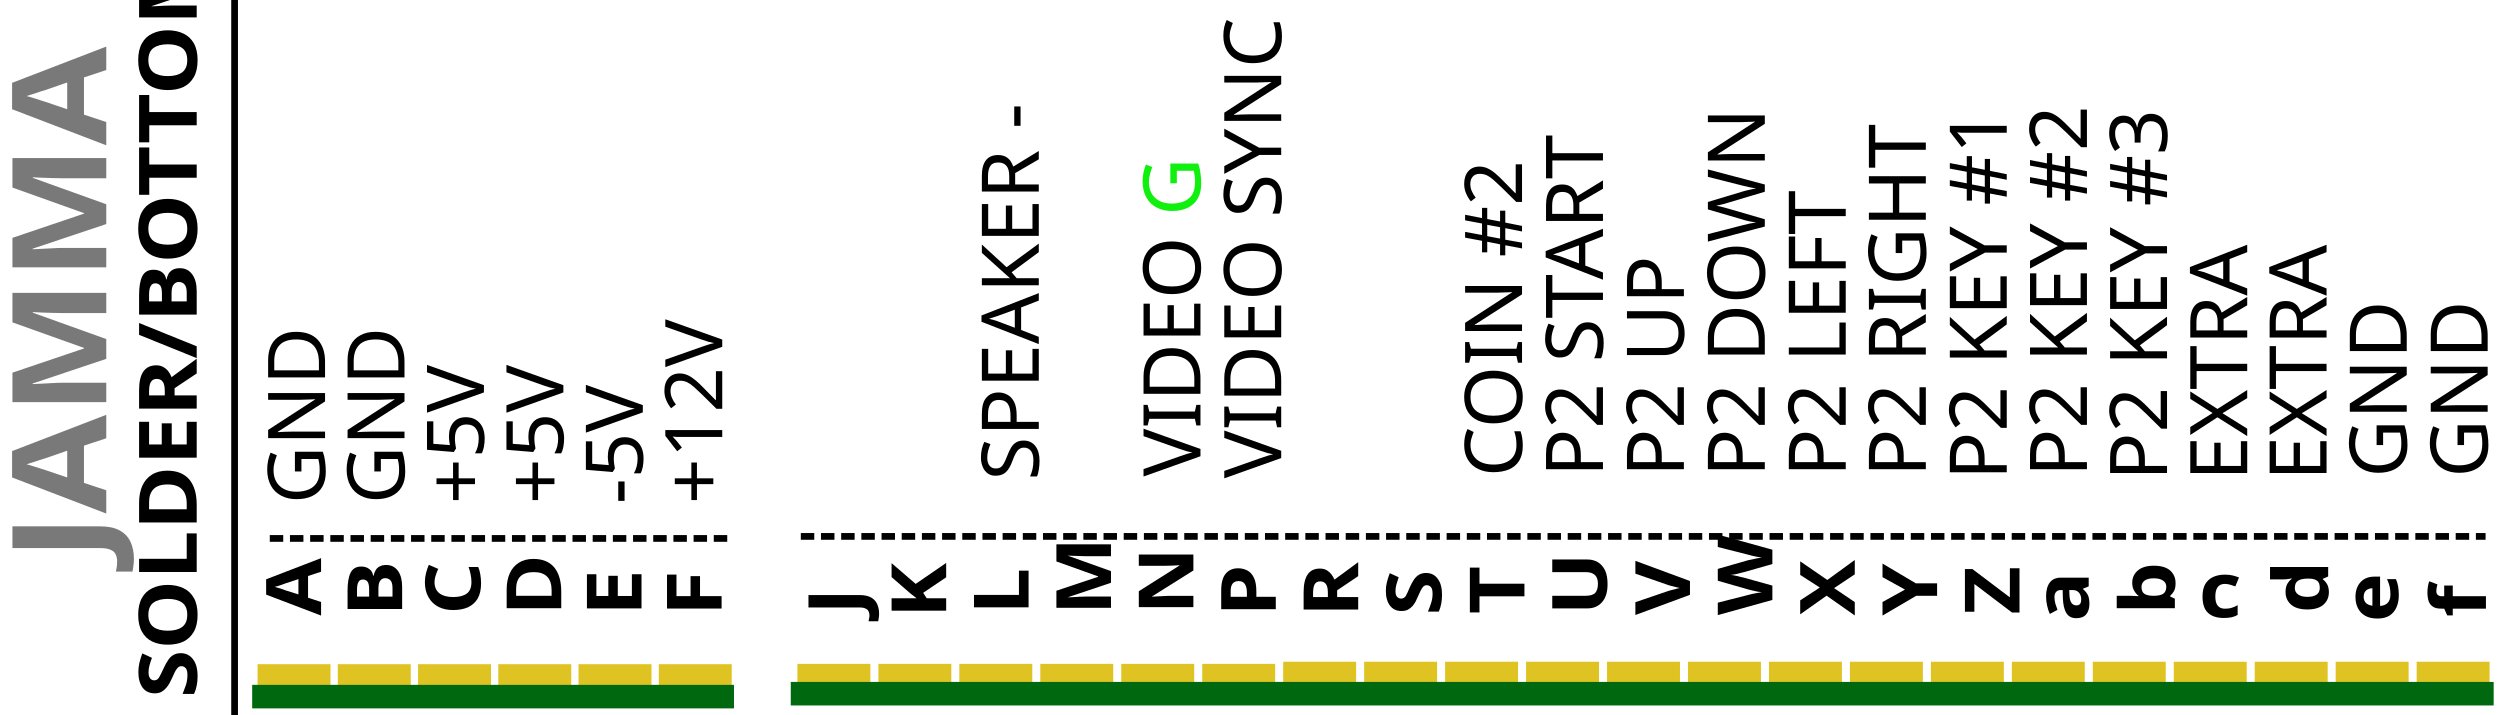
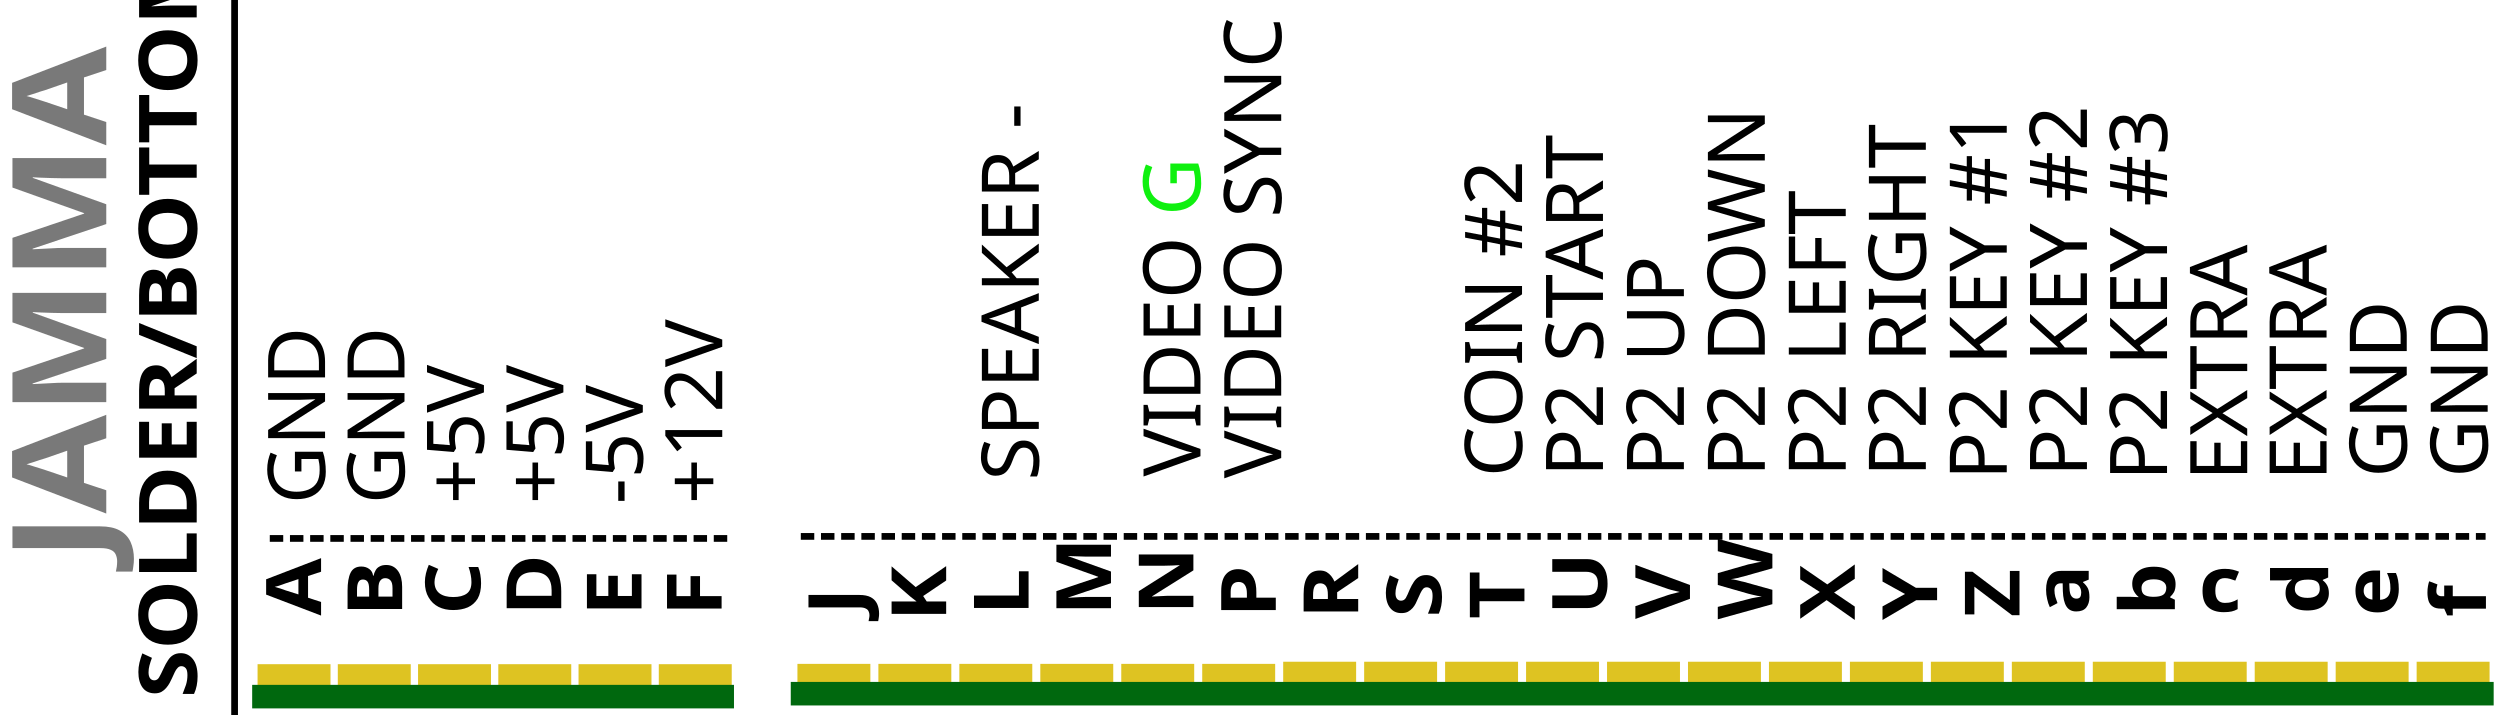
<svg xmlns="http://www.w3.org/2000/svg" width="209.969mm" height="60.025mm" viewBox="0 0 209.969 60.025" version="1.1" id="svg5">
  <defs id="defs2" />
  <g id="layer1" transform="translate(-0.06683858,-0.01350759)">
    <text xml:space="preserve" style="font-style:normal;font-weight:normal;font-size:11.512px;line-height:1.25;font-family:sans-serif;fill:#000000;fill-opacity:1;stroke:none;stroke-width:0.288" x="-45.178" y="9.38" id="text1454" transform="matrix(0,-1.043002,0.9587709,0,0,0)">
      <tspan id="tspan1452" style="font-style:normal;font-variant:normal;font-weight:bold;font-stretch:normal;font-family:'Roboto Mono';-inkscape-font-specification:'Roboto Mono';fill:#797979;fill-opacity:1;stroke-width:0.288" x="-45.178" y="9.38">JAMMA</tspan>
    </text>
    <text xml:space="preserve" style="font-style:normal;font-weight:normal;font-size:7.056px;line-height:1.25;font-family:sans-serif;fill:#000000;fill-opacity:1;stroke:none;stroke-width:0.288" x="-56.219" y="17.3" id="text1454-4" transform="matrix(0,-1.043002,0.9587709,0,0,0)">
      <tspan id="tspan1452-3" style="font-style:normal;font-variant:normal;font-weight:bold;font-stretch:normal;font-size:7.056px;font-family:'Roboto Mono';-inkscape-font-specification:'Roboto Mono';stroke-width:0.288" x="-56.219" y="17.3">SOLDER/BOTTOM</tspan>
    </text>
    <text xml:space="preserve" style="font-style:normal;font-weight:normal;font-size:6.703px;line-height:1.25;font-family:sans-serif;fill:#000000;fill-opacity:1;stroke:none;stroke-width:0.288" x="-49.581" y="28.196" id="text1454-4-4" transform="matrix(0,-1.043002,0.9587709,0,0,0)">
      <tspan id="tspan1452-3-3" style="font-style:normal;font-variant:normal;font-weight:bold;font-stretch:normal;font-size:6.703px;font-family:'Roboto Mono';-inkscape-font-specification:'Roboto Mono';stroke-width:0.288" x="-49.581" y="28.196">A</tspan>
    </text>
    <rect style="fill:#dec322;fill-opacity:1;stroke:none;stroke-width:0.847" id="rect13264" width="6.126" height="2.394" x="21.699" y="55.797" />
    <rect style="fill:#dec322;fill-opacity:1;stroke:none;stroke-width:0.847" id="rect13264-3" width="6.126" height="2.394" x="28.438" y="55.797" />
    <rect style="fill:#dec322;fill-opacity:1;stroke:none;stroke-width:0.847" id="rect13264-3-0" width="6.126" height="2.394" x="35.178" y="55.797" />
    <rect style="fill:#dec322;fill-opacity:1;stroke:none;stroke-width:0.847" id="rect13264-3-8" width="6.126" height="2.394" x="41.918" y="55.797" />
    <rect style="fill:#dec322;fill-opacity:1;stroke:none;stroke-width:0.847" id="rect13264-3-6" width="6.126" height="2.394" x="48.657" y="55.797" />
    <rect style="fill:#dec322;fill-opacity:1;stroke:none;stroke-width:0.847" id="rect13264-3-7" width="6.126" height="2.394" x="55.397" y="55.797" />
    <rect style="fill:#dec322;fill-opacity:1;stroke:none;stroke-width:0.847" id="rect13264-7" width="6.126" height="2.394" x="67.041" y="55.77" />
    <rect style="fill:#dec322;fill-opacity:1;stroke:none;stroke-width:0.847" id="rect13264-3-2" width="6.126" height="2.394" x="73.84" y="55.77" />
    <rect style="fill:#dec322;fill-opacity:1;stroke:none;stroke-width:0.847" id="rect13264-3-0-0" width="6.126" height="2.394" x="80.64" y="55.77" />
    <rect style="fill:#dec322;fill-opacity:1;stroke:none;stroke-width:0.847" id="rect13264-3-8-0" width="6.126" height="2.394" x="87.44" y="55.77" />
    <rect style="fill:#dec322;fill-opacity:1;stroke:none;stroke-width:0.847" id="rect13264-3-6-5" width="6.126" height="2.394" x="94.239" y="55.77" />
    <rect style="fill:#dec322;fill-opacity:1;stroke:none;stroke-width:0.847" id="rect13264-3-7-3" width="6.126" height="2.394" x="101.039" y="55.77" />
    <rect style="fill:#00680e;fill-opacity:1;stroke:none;stroke-width:0.794" id="rect12860" width="40.466" height="1.977" x="21.246" y="57.533" />
    <rect style="fill:#dec322;fill-opacity:1;stroke:none;stroke-width:0.847" id="rect13264-0" width="6.126" height="2.394" x="107.839" y="55.591" />
    <rect style="fill:#dec322;fill-opacity:1;stroke:none;stroke-width:0.847" id="rect13264-3-73" width="6.126" height="2.394" x="114.639" y="55.591" />
    <rect style="fill:#dec322;fill-opacity:1;stroke:none;stroke-width:0.847" id="rect13264-3-0-08" width="6.126" height="2.394" x="121.438" y="55.591" />
    <rect style="fill:#dec322;fill-opacity:1;stroke:none;stroke-width:0.847" id="rect13264-3-8-6" width="6.126" height="2.394" x="128.238" y="55.591" />
    <rect style="fill:#dec322;fill-opacity:1;stroke:none;stroke-width:0.847" id="rect13264-3-6-0" width="6.126" height="2.394" x="135.038" y="55.591" />
    <rect style="fill:#dec322;fill-opacity:1;stroke:none;stroke-width:0.847" id="rect13264-3-7-2" width="6.126" height="2.394" x="141.837" y="55.591" />
    <rect style="fill:#dec322;fill-opacity:1;stroke:none;stroke-width:0.847" id="rect13264-1" width="6.126" height="2.394" x="148.637" y="55.591" />
    <rect style="fill:#dec322;fill-opacity:1;stroke:none;stroke-width:0.847" id="rect13264-3-61" width="6.126" height="2.394" x="155.437" y="55.591" />
    <rect style="fill:#dec322;fill-opacity:1;stroke:none;stroke-width:0.847" id="rect13264-3-0-7" width="6.126" height="2.394" x="162.237" y="55.591" />
    <rect style="fill:#dec322;fill-opacity:1;stroke:none;stroke-width:0.847" id="rect13264-3-8-8" width="6.126" height="2.394" x="169.036" y="55.591" />
    <rect style="fill:#dec322;fill-opacity:1;stroke:none;stroke-width:0.847" id="rect13264-3-6-3" width="6.126" height="2.394" x="175.836" y="55.591" />
    <rect style="fill:#dec322;fill-opacity:1;stroke:none;stroke-width:0.847" id="rect13264-3-7-6" width="6.126" height="2.394" x="182.636" y="55.591" />
    <rect style="fill:#dec322;fill-opacity:1;stroke:none;stroke-width:0.847" id="rect13264-37" width="6.126" height="2.394" x="189.435" y="55.591" />
    <rect style="fill:#dec322;fill-opacity:1;stroke:none;stroke-width:0.847" id="rect13264-3-62" width="6.126" height="2.394" x="196.235" y="55.591" />
    <rect style="fill:#dec322;fill-opacity:1;stroke:none;stroke-width:0.847" id="rect13264-3-0-71" width="6.126" height="2.394" x="203.035" y="55.591" />
    <rect style="fill:#00680e;fill-opacity:1;stroke:none;stroke-width:0.793" id="rect12860-7" width="143.023" height="1.977" x="66.481" y="57.286" />
    <text xml:space="preserve" style="font-style:normal;font-weight:normal;font-size:6.703px;line-height:1.25;font-family:sans-serif;fill:#000000;fill-opacity:1;stroke:none;stroke-width:0.288" x="-49.665" y="35.295" id="text1454-4-4-5" transform="matrix(0,-1.043002,0.9587709,0,0,0)">
      <tspan id="tspan1452-3-3-0" style="font-style:normal;font-variant:normal;font-weight:bold;font-stretch:normal;font-size:6.703px;font-family:'Roboto Mono';-inkscape-font-specification:'Roboto Mono';stroke-width:0.288" x="-49.665" y="35.295">B</tspan>
    </text>
    <text xml:space="preserve" style="font-style:normal;font-weight:normal;font-size:6.703px;line-height:1.25;font-family:sans-serif;fill:#000000;fill-opacity:1;stroke:none;stroke-width:0.288" x="-49.526" y="42.152" id="text1454-4-4-2" transform="matrix(0,-1.043002,0.9587709,0,0,0)">
      <tspan id="tspan1452-3-3-6" style="font-style:normal;font-variant:normal;font-weight:bold;font-stretch:normal;font-size:6.703px;font-family:'Roboto Mono';-inkscape-font-specification:'Roboto Mono';stroke-width:0.288" x="-49.526" y="42.152">C</tspan>
    </text>
    <text xml:space="preserve" style="font-style:normal;font-weight:normal;font-size:6.703px;line-height:1.25;font-family:sans-serif;fill:#000000;fill-opacity:1;stroke:none;stroke-width:0.288" x="-49.596" y="49.237" id="text1454-4-4-7" transform="matrix(0,-1.043002,0.9587709,0,0,0)">
      <tspan id="tspan1452-3-3-8" style="font-style:normal;font-variant:normal;font-weight:bold;font-stretch:normal;font-size:6.703px;font-family:'Roboto Mono';-inkscape-font-specification:'Roboto Mono';stroke-width:0.288" x="-49.596" y="49.237">D</tspan>
    </text>
    <text xml:space="preserve" style="font-style:normal;font-weight:normal;font-size:6.703px;line-height:1.25;font-family:sans-serif;fill:#000000;fill-opacity:1;stroke:none;stroke-width:0.288" x="-49.612" y="56.263" id="text1454-4-4-29" transform="matrix(0,-1.043002,0.9587709,0,0,0)">
      <tspan id="tspan1452-3-3-5" style="font-style:normal;font-variant:normal;font-weight:bold;font-stretch:normal;font-size:6.703px;font-family:'Roboto Mono';-inkscape-font-specification:'Roboto Mono';stroke-width:0.288" x="-49.612" y="56.263">E</tspan>
    </text>
    <text xml:space="preserve" style="font-style:normal;font-weight:normal;font-size:6.703px;line-height:1.25;font-family:sans-serif;fill:#000000;fill-opacity:1;stroke:none;stroke-width:0.288" x="-49.624" y="63.284" id="text1454-4-4-73" transform="matrix(0,-1.043002,0.9587709,0,0,0)">
      <tspan id="tspan1452-3-3-2" style="font-style:normal;font-variant:normal;font-weight:bold;font-stretch:normal;font-size:6.703px;font-family:'Roboto Mono';-inkscape-font-specification:'Roboto Mono';stroke-width:0.288" x="-49.624" y="63.284">F</tspan>
    </text>
-     <text xml:space="preserve" style="font-style:normal;font-weight:normal;font-size:6.703px;line-height:1.25;font-family:sans-serif;fill:#000000;fill-opacity:1;stroke:none;stroke-width:0.288" x="-49.538" y="75.673" id="text1454-4-4-57" transform="matrix(0,-1.043002,0.9587709,0,0,0)">
-       <tspan id="tspan1452-3-3-1" style="font-style:normal;font-variant:normal;font-weight:bold;font-stretch:normal;font-size:6.703px;font-family:'Roboto Mono';-inkscape-font-specification:'Roboto Mono';stroke-width:0.288" x="-49.538" y="75.673">J</tspan>
-     </text>
-     <text xml:space="preserve" style="font-style:normal;font-weight:normal;font-size:6.703px;line-height:1.25;font-family:sans-serif;fill:#000000;fill-opacity:1;stroke:none;stroke-width:0.288" x="-49.797" y="82.956" id="text1454-4-4-5-9" transform="matrix(0,-1.043002,0.9587709,0,0,0)">
-       <tspan id="tspan1452-3-3-0-0" style="font-style:normal;font-variant:normal;font-weight:bold;font-stretch:normal;font-size:6.703px;font-family:'Roboto Mono';-inkscape-font-specification:'Roboto Mono';stroke-width:0.288" x="-49.797" y="82.956">K</tspan>
-     </text>
-     <text xml:space="preserve" style="font-style:normal;font-weight:normal;font-size:6.703px;line-height:1.25;font-family:sans-serif;fill:#000000;fill-opacity:1;stroke:none;stroke-width:0.288" x="-49.528" y="90.174" id="text1454-4-4-2-3" transform="matrix(0,-1.043002,0.9587709,0,0,0)">
-       <tspan id="tspan1452-3-3-6-0" style="font-style:normal;font-variant:normal;font-weight:bold;font-stretch:normal;font-size:6.703px;font-family:'Roboto Mono';-inkscape-font-specification:'Roboto Mono';stroke-width:0.288" x="-49.528" y="90.174">L</tspan>
-     </text>
-     <text xml:space="preserve" style="font-style:normal;font-weight:normal;font-size:6.703px;line-height:1.25;font-family:sans-serif;fill:#000000;fill-opacity:1;stroke:none;stroke-width:0.288" x="-49.567" y="97.392" id="text1454-4-4-7-8" transform="matrix(0,-1.043002,0.9587709,0,0,0)">
-       <tspan id="tspan1452-3-3-8-6" style="font-style:normal;font-variant:normal;font-weight:bold;font-stretch:normal;font-size:6.703px;font-family:'Roboto Mono';-inkscape-font-specification:'Roboto Mono';stroke-width:0.288" x="-49.567" y="97.392">M</tspan>
-     </text>
-     <text xml:space="preserve" style="font-style:normal;font-weight:normal;font-size:6.703px;line-height:1.25;font-family:sans-serif;fill:#000000;fill-opacity:1;stroke:none;stroke-width:0.288" x="-49.513" y="104.609" id="text1454-4-4-29-4" transform="matrix(0,-1.043002,0.9587709,0,0,0)">
-       <tspan id="tspan1452-3-3-5-5" style="font-style:normal;font-variant:normal;font-weight:bold;font-stretch:normal;font-size:6.703px;font-family:'Roboto Mono';-inkscape-font-specification:'Roboto Mono';stroke-width:0.288" x="-49.513" y="104.609">N</tspan>
-     </text>
-     <text xml:space="preserve" style="font-style:normal;font-weight:normal;font-size:6.703px;line-height:1.25;font-family:sans-serif;fill:#000000;fill-opacity:1;stroke:none;stroke-width:0.288" x="-49.678" y="111.827" id="text1454-4-4-73-7" transform="matrix(0,-1.043002,0.9587709,0,0,0)">
-       <tspan id="tspan1452-3-3-2-8" style="font-style:normal;font-variant:normal;font-weight:bold;font-stretch:normal;font-size:6.703px;font-family:'Roboto Mono';-inkscape-font-specification:'Roboto Mono';stroke-width:0.288" x="-49.678" y="111.827">P</tspan>
-     </text>
-     <text xml:space="preserve" style="font-style:normal;font-weight:normal;font-size:6.703px;line-height:1.25;font-family:sans-serif;fill:#000000;fill-opacity:1;stroke:none;stroke-width:0.288" x="-49.704" y="119.045" id="text1454-4-4-4" transform="matrix(0,-1.043002,0.9587709,0,0,0)">
-       <tspan id="tspan1452-3-3-7" style="font-style:normal;font-variant:normal;font-weight:bold;font-stretch:normal;font-size:6.703px;font-family:'Roboto Mono';-inkscape-font-specification:'Roboto Mono';stroke-width:0.288" x="-49.704" y="119.045">R</tspan>
-     </text>
-     <text xml:space="preserve" style="font-style:normal;font-weight:normal;font-size:6.703px;line-height:1.25;font-family:sans-serif;fill:#000000;fill-opacity:1;stroke:none;stroke-width:0.288" x="-49.575" y="126.328" id="text1454-4-4-5-3" transform="matrix(0,-1.043002,0.9587709,0,0,0)">
-       <tspan id="tspan1452-3-3-0-1" style="font-style:normal;font-variant:normal;font-weight:bold;font-stretch:normal;font-size:6.703px;font-family:'Roboto Mono';-inkscape-font-specification:'Roboto Mono';stroke-width:0.288" x="-49.575" y="126.328">S</tspan>
-     </text>
-     <text xml:space="preserve" style="font-style:normal;font-weight:normal;font-size:6.703px;line-height:1.25;font-family:sans-serif;fill:#000000;fill-opacity:1;stroke:none;stroke-width:0.288" x="-49.469" y="133.608" id="text1454-4-4-2-8" transform="matrix(0,-1.043002,0.9587709,0,0,0)">
-       <tspan id="tspan1452-3-3-6-3" style="font-style:normal;font-variant:normal;font-weight:bold;font-stretch:normal;font-size:6.703px;font-family:'Roboto Mono';-inkscape-font-specification:'Roboto Mono';stroke-width:0.288" x="-49.469" y="133.608">T</tspan>
-     </text>
-     <text xml:space="preserve" style="font-style:normal;font-weight:normal;font-size:6.703px;line-height:1.25;font-family:sans-serif;fill:#000000;fill-opacity:1;stroke:none;stroke-width:0.288" x="-49.566" y="140.825" id="text1454-4-4-7-5" transform="matrix(0,-1.043002,0.9587709,0,0,0)">
-       <tspan id="tspan1452-3-3-8-4" style="font-style:normal;font-variant:normal;font-weight:bold;font-stretch:normal;font-size:6.703px;font-family:'Roboto Mono';-inkscape-font-specification:'Roboto Mono';stroke-width:0.288" x="-49.566" y="140.825">U</tspan>
-     </text>
-     <text xml:space="preserve" style="font-style:normal;font-weight:normal;font-size:6.703px;line-height:1.25;font-family:sans-serif;fill:#000000;fill-opacity:1;stroke:none;stroke-width:0.288" x="-49.537" y="148.108" id="text1454-4-4-29-9" transform="matrix(0,-1.043002,0.9587709,0,0,0)">
-       <tspan id="tspan1452-3-3-5-0" style="font-style:normal;font-variant:normal;font-weight:bold;font-stretch:normal;font-size:6.703px;font-family:'Roboto Mono';-inkscape-font-specification:'Roboto Mono';stroke-width:0.288" x="-49.537" y="148.108">V</tspan>
-     </text>
-     <text xml:space="preserve" style="font-style:normal;font-weight:normal;font-size:6.703px;line-height:1.25;font-family:sans-serif;fill:#000000;fill-opacity:1;stroke:none;stroke-width:0.288" x="-49.544" y="155.326" id="text1454-4-4-73-8" transform="matrix(0,-1.043002,0.9587709,0,0,0)">
-       <tspan id="tspan1452-3-3-2-86" style="font-style:normal;font-variant:normal;font-weight:bold;font-stretch:normal;font-size:6.703px;font-family:'Roboto Mono';-inkscape-font-specification:'Roboto Mono';stroke-width:0.288" x="-49.544" y="155.326">W</tspan>
-     </text>
-     <text xml:space="preserve" style="font-style:normal;font-weight:normal;font-size:6.703px;line-height:1.25;font-family:sans-serif;fill:#000000;fill-opacity:1;stroke:none;stroke-width:0.288" x="-49.576" y="162.544" id="text1454-4-4-8" transform="matrix(0,-1.043002,0.9587709,0,0,0)">
-       <tspan id="tspan1452-3-3-12" style="font-style:normal;font-variant:normal;font-weight:bold;font-stretch:normal;font-size:6.703px;font-family:'Roboto Mono';-inkscape-font-specification:'Roboto Mono';stroke-width:0.288" x="-49.576" y="162.544">X</tspan>
-     </text>
-     <text xml:space="preserve" style="font-style:normal;font-weight:normal;font-size:6.703px;line-height:1.25;font-family:sans-serif;fill:#000000;fill-opacity:1;stroke:none;stroke-width:0.288" x="-49.583" y="169.761" id="text1454-4-4-5-7" transform="matrix(0,-1.043002,0.9587709,0,0,0)">
-       <tspan id="tspan1452-3-3-0-9" style="font-style:normal;font-variant:normal;font-weight:bold;font-stretch:normal;font-size:6.703px;font-family:'Roboto Mono';-inkscape-font-specification:'Roboto Mono';stroke-width:0.288" x="-49.583" y="169.761">Y</tspan>
-     </text>
-     <text xml:space="preserve" style="font-style:normal;font-weight:normal;font-size:6.703px;line-height:1.25;font-family:sans-serif;fill:#000000;fill-opacity:1;stroke:none;stroke-width:0.288" x="-49.492" y="176.979" id="text1454-4-4-2-2" transform="matrix(0,-1.043002,0.9587709,0,0,0)">
-       <tspan id="tspan1452-3-3-6-8" style="font-style:normal;font-variant:normal;font-weight:bold;font-stretch:normal;font-size:6.703px;font-family:'Roboto Mono';-inkscape-font-specification:'Roboto Mono';stroke-width:0.288" x="-49.492" y="176.979">Z</tspan>
-     </text>
-     <text xml:space="preserve" style="font-style:normal;font-weight:normal;font-size:6.703px;line-height:1.25;font-family:sans-serif;fill:#000000;fill-opacity:1;stroke:none;stroke-width:0.288" x="-50.075" y="183.038" id="text1454-4-4-7-2" transform="matrix(0,-1.043002,0.9587709,0,0,0)">
-       <tspan id="tspan1452-3-3-8-64" style="font-style:normal;font-variant:normal;font-weight:bold;font-stretch:normal;font-size:6.703px;font-family:'Roboto Mono';-inkscape-font-specification:'Roboto Mono';stroke-width:0.288" x="-50.075" y="183.038">a</tspan>
-     </text>
-     <text xml:space="preserve" style="font-style:normal;font-weight:normal;font-size:6.703px;line-height:1.25;font-family:sans-serif;fill:#000000;fill-opacity:1;stroke:none;stroke-width:0.288" x="-49.503" y="190.583" id="text1454-4-4-29-3" transform="matrix(0,-1.043002,0.9587709,0,0,0)">
-       <tspan id="tspan1452-3-3-5-2" style="font-style:normal;font-variant:normal;font-weight:bold;font-stretch:normal;font-size:6.703px;font-family:'Roboto Mono';-inkscape-font-specification:'Roboto Mono';stroke-width:0.288" x="-49.503" y="190.583">b</tspan>
-     </text>
-     <text xml:space="preserve" style="font-style:normal;font-weight:normal;font-size:6.703px;line-height:1.25;font-family:sans-serif;fill:#000000;fill-opacity:1;stroke:none;stroke-width:0.288" x="177.124" y="54.084" id="text1454-4-4-73-1" transform="scale(1.043002,0.9587709)">
-       <tspan id="tspan1452-3-3-2-3" style="font-style:normal;font-variant:normal;font-weight:bold;font-stretch:normal;font-size:6.703px;font-family:'Roboto Mono';-inkscape-font-specification:'Roboto Mono';stroke-width:0.288" x="177.124" y="54.084">c</tspan>
-     </text>
-     <text xml:space="preserve" style="font-style:normal;font-weight:normal;font-size:6.703px;line-height:1.25;font-family:sans-serif;fill:#000000;fill-opacity:1;stroke:none;stroke-width:0.288" x="-49.386" y="204.017" id="text1454-4-4-85" transform="matrix(0,-1.043002,0.9587709,0,0,0)">
-       <tspan id="tspan1452-3-3-3" style="font-style:normal;font-variant:normal;font-weight:bold;font-stretch:normal;font-size:6.703px;font-family:'Roboto Mono';-inkscape-font-specification:'Roboto Mono';stroke-width:0.288" x="-49.386" y="204.017">d</tspan>
-     </text>
-     <text xml:space="preserve" style="font-style:normal;font-weight:normal;font-size:6.703px;line-height:1.25;font-family:sans-serif;fill:#000000;fill-opacity:1;stroke:none;stroke-width:0.288" x="-50.118" y="210.141" id="text1454-4-4-5-2" transform="matrix(0,-1.043002,0.9587709,0,0,0)">
-       <tspan id="tspan1452-3-3-0-2" style="font-style:normal;font-variant:normal;font-weight:bold;font-stretch:normal;font-size:6.703px;font-family:'Roboto Mono';-inkscape-font-specification:'Roboto Mono';stroke-width:0.288" x="-50.118" y="210.141">e</tspan>
+     <text xml:space="preserve" style="font-style:normal;font-weight:normal;font-size:6.703px;line-height:1.25;font-family:sans-serif;fill:#000000;fill-opacity:1;stroke:none;stroke-width:0.288" x="-49.533" y="75.673" id="text1454-4-4-57" transform="matrix(0,-1.043002,0.9587709,0,0,0)">
+       <tspan id="tspan1452-3-3-1" style="font-style:normal;font-variant:normal;font-weight:bold;font-stretch:normal;font-size:6.703px;font-family:'Roboto Mono';-inkscape-font-specification:'Roboto Mono';stroke-width:0.288" x="-49.533" y="75.673">J</tspan>
+     </text>
+     <text xml:space="preserve" style="font-style:normal;font-weight:normal;font-size:6.703px;line-height:1.25;font-family:sans-serif;fill:#000000;fill-opacity:1;stroke:none;stroke-width:0.288" x="-50.053" y="82.956" id="text1454-4-4-5-9" transform="matrix(0,-1.043002,0.9587709,0,0,0)">
+       <tspan id="tspan1452-3-3-0-0" style="font-style:normal;font-variant:normal;font-weight:bold;font-stretch:normal;font-size:6.703px;font-family:'Roboto Mono';-inkscape-font-specification:'Roboto Mono';stroke-width:0.288" x="-50.053" y="82.956">K</tspan>
+     </text>
+     <text xml:space="preserve" style="font-style:normal;font-weight:normal;font-size:6.703px;line-height:1.25;font-family:sans-serif;fill:#000000;fill-opacity:1;stroke:none;stroke-width:0.288" x="-49.579" y="90.174" id="text1454-4-4-2-3" transform="matrix(0,-1.043002,0.9587709,0,0,0)">
+       <tspan id="tspan1452-3-3-6-0" style="font-style:normal;font-variant:normal;font-weight:bold;font-stretch:normal;font-size:6.703px;font-family:'Roboto Mono';-inkscape-font-specification:'Roboto Mono';stroke-width:0.288" x="-49.579" y="90.174">L</tspan>
+     </text>
+     <text xml:space="preserve" style="font-style:normal;font-weight:normal;font-size:6.703px;line-height:1.25;font-family:sans-serif;fill:#000000;fill-opacity:1;stroke:none;stroke-width:0.288" x="-49.598" y="97.392" id="text1454-4-4-7-8" transform="matrix(0,-1.043002,0.9587709,0,0,0)">
+       <tspan id="tspan1452-3-3-8-6" style="font-style:normal;font-variant:normal;font-weight:bold;font-stretch:normal;font-size:6.703px;font-family:'Roboto Mono';-inkscape-font-specification:'Roboto Mono';stroke-width:0.288" x="-49.598" y="97.392">M</tspan>
+     </text>
+     <text xml:space="preserve" style="font-style:normal;font-weight:normal;font-size:6.703px;line-height:1.25;font-family:sans-serif;fill:#000000;fill-opacity:1;stroke:none;stroke-width:0.288" x="-49.503" y="104.609" id="text1454-4-4-29-4" transform="matrix(0,-1.043002,0.9587709,0,0,0)">
+       <tspan id="tspan1452-3-3-5-5" style="font-style:normal;font-variant:normal;font-weight:bold;font-stretch:normal;font-size:6.703px;font-family:'Roboto Mono';-inkscape-font-specification:'Roboto Mono';stroke-width:0.288" x="-49.503" y="104.609">N</tspan>
+     </text>
+     <text xml:space="preserve" style="font-style:normal;font-weight:normal;font-size:6.703px;line-height:1.25;font-family:sans-serif;fill:#000000;fill-opacity:1;stroke:none;stroke-width:0.288" x="-49.749" y="111.827" id="text1454-4-4-73-7" transform="matrix(0,-1.043002,0.9587709,0,0,0)">
+       <tspan id="tspan1452-3-3-2-8" style="font-style:normal;font-variant:normal;font-weight:bold;font-stretch:normal;font-size:6.703px;font-family:'Roboto Mono';-inkscape-font-specification:'Roboto Mono';stroke-width:0.288" x="-49.749" y="111.827">P</tspan>
+     </text>
+     <text xml:space="preserve" style="font-style:normal;font-weight:normal;font-size:6.703px;line-height:1.25;font-family:sans-serif;fill:#000000;fill-opacity:1;stroke:none;stroke-width:0.288" x="-49.86" y="119.045" id="text1454-4-4-4" transform="matrix(0,-1.043002,0.9587709,0,0,0)">
+       <tspan id="tspan1452-3-3-7" style="font-style:normal;font-variant:normal;font-weight:bold;font-stretch:normal;font-size:6.703px;font-family:'Roboto Mono';-inkscape-font-specification:'Roboto Mono';stroke-width:0.288" x="-49.86" y="119.045">R</tspan>
+     </text>
+     <text xml:space="preserve" style="font-style:normal;font-weight:normal;font-size:6.703px;line-height:1.25;font-family:sans-serif;fill:#000000;fill-opacity:1;stroke:none;stroke-width:0.288" x="-49.742" y="126.328" id="text1454-4-4-5-3" transform="matrix(0,-1.043002,0.9587709,0,0,0)">
+       <tspan id="tspan1452-3-3-0-1" style="font-style:normal;font-variant:normal;font-weight:bold;font-stretch:normal;font-size:6.703px;font-family:'Roboto Mono';-inkscape-font-specification:'Roboto Mono';stroke-width:0.288" x="-49.742" y="126.328">S</tspan>
+     </text>
+     <text xml:space="preserve" style="font-style:normal;font-weight:normal;font-size:6.703px;line-height:1.25;font-family:sans-serif;fill:#000000;fill-opacity:1;stroke:none;stroke-width:0.288" x="-49.863" y="133.608" id="text1454-4-4-2-8" transform="matrix(0,-1.043002,0.9587709,0,0,0)">
+       <tspan id="tspan1452-3-3-6-3" style="font-style:normal;font-variant:normal;font-weight:bold;font-stretch:normal;font-size:6.703px;font-family:'Roboto Mono';-inkscape-font-specification:'Roboto Mono';stroke-width:0.288" x="-49.863" y="133.608">T</tspan>
+     </text>
+     <text xml:space="preserve" style="font-style:normal;font-weight:normal;font-size:6.703px;line-height:1.25;font-family:sans-serif;fill:#000000;fill-opacity:1;stroke:none;stroke-width:0.288" x="-49.539" y="140.825" id="text1454-4-4-7-5" transform="matrix(0,-1.043002,0.9587709,0,0,0)">
+       <tspan id="tspan1452-3-3-8-4" style="font-style:normal;font-variant:normal;font-weight:bold;font-stretch:normal;font-size:6.703px;font-family:'Roboto Mono';-inkscape-font-specification:'Roboto Mono';stroke-width:0.288" x="-49.539" y="140.825">U</tspan>
+     </text>
+     <text xml:space="preserve" style="font-style:normal;font-weight:normal;font-size:6.703px;line-height:1.25;font-family:sans-serif;fill:#000000;fill-opacity:1;stroke:none;stroke-width:0.288" x="-49.854" y="148.108" id="text1454-4-4-29-9" transform="matrix(0,-1.043002,0.9587709,0,0,0)">
+       <tspan id="tspan1452-3-3-5-0" style="font-style:normal;font-variant:normal;font-weight:bold;font-stretch:normal;font-size:6.703px;font-family:'Roboto Mono';-inkscape-font-specification:'Roboto Mono';stroke-width:0.288" x="-49.854" y="148.108">V</tspan>
+     </text>
+     <text xml:space="preserve" style="font-style:normal;font-weight:normal;font-size:6.703px;line-height:1.25;font-family:sans-serif;fill:#000000;fill-opacity:1;stroke:none;stroke-width:0.288" x="-49.883" y="155.326" id="text1454-4-4-73-8" transform="matrix(0,-1.043002,0.9587709,0,0,0)">
+       <tspan id="tspan1452-3-3-2-86" style="font-style:normal;font-variant:normal;font-weight:bold;font-stretch:normal;font-size:6.703px;font-family:'Roboto Mono';-inkscape-font-specification:'Roboto Mono';stroke-width:0.288" x="-49.883" y="155.326">W</tspan>
+     </text>
+     <text xml:space="preserve" style="font-style:normal;font-weight:normal;font-size:6.703px;line-height:1.25;font-family:sans-serif;fill:#000000;fill-opacity:1;stroke:none;stroke-width:0.288" x="-49.935" y="162.544" id="text1454-4-4-8" transform="matrix(0,-1.043002,0.9587709,0,0,0)">
+       <tspan id="tspan1452-3-3-12" style="font-style:normal;font-variant:normal;font-weight:bold;font-stretch:normal;font-size:6.703px;font-family:'Roboto Mono';-inkscape-font-specification:'Roboto Mono';stroke-width:0.288" x="-49.935" y="162.544">X</tspan>
+     </text>
+     <text xml:space="preserve" style="font-style:normal;font-weight:normal;font-size:6.703px;line-height:1.25;font-family:sans-serif;fill:#000000;fill-opacity:1;stroke:none;stroke-width:0.288" x="-49.939" y="169.761" id="text1454-4-4-5-7" transform="matrix(0,-1.043002,0.9587709,0,0,0)">
+       <tspan id="tspan1452-3-3-0-9" style="font-style:normal;font-variant:normal;font-weight:bold;font-stretch:normal;font-size:6.703px;font-family:'Roboto Mono';-inkscape-font-specification:'Roboto Mono';stroke-width:0.288" x="-49.939" y="169.761">Y</tspan>
+     </text>
+     <text xml:space="preserve" style="font-style:normal;font-weight:normal;font-size:6.703px;line-height:1.25;font-family:sans-serif;fill:#000000;fill-opacity:1;stroke:none;stroke-width:0.288" x="-49.706" y="176.979" id="text1454-4-4-2-2" transform="matrix(0,-1.043002,0.9587709,0,0,0)">
+       <tspan id="tspan1452-3-3-6-8" style="font-style:normal;font-variant:normal;font-weight:bold;font-stretch:normal;font-size:6.703px;font-family:'Roboto Mono';-inkscape-font-specification:'Roboto Mono';stroke-width:0.288" x="-49.706" y="176.979">Z</tspan>
+     </text>
+     <text xml:space="preserve" style="font-style:normal;font-weight:normal;font-size:6.703px;line-height:1.25;font-family:sans-serif;fill:#000000;fill-opacity:1;stroke:none;stroke-width:0.288" x="-49.53" y="183.038" id="text1454-4-4-7-2" transform="matrix(0,-1.043002,0.9587709,0,0,0)">
+       <tspan id="tspan1452-3-3-8-64" style="font-style:normal;font-variant:normal;font-weight:bold;font-stretch:normal;font-size:6.703px;font-family:'Roboto Mono';-inkscape-font-specification:'Roboto Mono';stroke-width:0.288" x="-49.53" y="183.038">a</tspan>
+     </text>
+     <text xml:space="preserve" style="font-style:normal;font-weight:normal;font-size:6.703px;line-height:1.25;font-family:sans-serif;fill:#000000;fill-opacity:1;stroke:none;stroke-width:0.288" x="-49.585" y="190.583" id="text1454-4-4-29-3" transform="matrix(0,-1.043002,0.9587709,0,0,0)">
+       <tspan id="tspan1452-3-3-5-2" style="font-style:normal;font-variant:normal;font-weight:bold;font-stretch:normal;font-size:6.703px;font-family:'Roboto Mono';-inkscape-font-specification:'Roboto Mono';stroke-width:0.288" x="-49.585" y="190.583">b</tspan>
+     </text>
+     <text xml:space="preserve" style="font-style:normal;font-weight:normal;font-size:6.703px;line-height:1.25;font-family:sans-serif;fill:#000000;fill-opacity:1;stroke:none;stroke-width:0.288" x="177.124" y="53.575" id="text1454-4-4-73-1" transform="scale(1.043002,0.9587709)">
+       <tspan id="tspan1452-3-3-2-3" style="font-style:normal;font-variant:normal;font-weight:bold;font-stretch:normal;font-size:6.703px;font-family:'Roboto Mono';-inkscape-font-specification:'Roboto Mono';stroke-width:0.288" x="177.124" y="53.575">c</tspan>
+     </text>
+     <text xml:space="preserve" style="font-style:normal;font-weight:normal;font-size:6.703px;line-height:1.25;font-family:sans-serif;fill:#000000;fill-opacity:1;stroke:none;stroke-width:0.288" x="-49.467" y="204.017" id="text1454-4-4-85" transform="matrix(0,-1.043002,0.9587709,0,0,0)">
+       <tspan id="tspan1452-3-3-3" style="font-style:normal;font-variant:normal;font-weight:bold;font-stretch:normal;font-size:6.703px;font-family:'Roboto Mono';-inkscape-font-specification:'Roboto Mono';stroke-width:0.288" x="-49.467" y="204.017">d</tspan>
+     </text>
+     <text xml:space="preserve" style="font-style:normal;font-weight:normal;font-size:6.703px;line-height:1.25;font-family:sans-serif;fill:#000000;fill-opacity:1;stroke:none;stroke-width:0.288" x="-49.624" y="210.141" id="text1454-4-4-5-2" transform="matrix(0,-1.043002,0.9587709,0,0,0)">
+       <tspan id="tspan1452-3-3-0-2" style="font-style:normal;font-variant:normal;font-weight:bold;font-stretch:normal;font-size:6.703px;font-family:'Roboto Mono';-inkscape-font-specification:'Roboto Mono';stroke-width:0.288" x="-49.624" y="210.141">e</tspan>
    </text>
    <text xml:space="preserve" style="font-style:normal;font-weight:normal;font-size:6.703px;line-height:1.25;font-family:sans-serif;fill:#000000;fill-opacity:1;stroke:none;stroke-width:0.288" x="-49.71" y="217.833" id="text1454-4-4-2-0" transform="matrix(0,-1.043002,0.9587709,0,0,0)">
      <tspan id="tspan1452-3-3-6-9" style="font-style:normal;font-variant:normal;font-weight:bold;font-stretch:normal;font-size:6.703px;font-family:'Roboto Mono';-inkscape-font-specification:'Roboto Mono';stroke-width:0.288" x="-49.71" y="217.833">f</tspan>
    </text>
    <path style="fill:none;stroke:#000000;stroke-width:0.565;stroke-linecap:butt;stroke-linejoin:miter;stroke-miterlimit:4;stroke-dasharray:1.13,0.565;stroke-opacity:1;stroke-dashoffset:0" d="M 67.325,45.065 H 208.826" id="path131212" />
    <path style="fill:none;stroke:#000000;stroke-width:0.565;stroke-linecap:butt;stroke-linejoin:miter;stroke-miterlimit:4;stroke-dasharray:1.13,0.565;stroke-opacity:1;stroke-dashoffset:0" d="M 22.725,45.236 H 61.414" id="path131212-8" />
    <path style="fill:none;stroke:#000000;stroke-width:0.565;stroke-linecap:butt;stroke-linejoin:miter;stroke-miterlimit:4;stroke-dasharray:none;stroke-dashoffset:0;stroke-opacity:1" d="M 19.77,62.346 V -2.136" id="path131212-8-2" />
    <text xml:space="preserve" style="font-style:normal;font-weight:normal;font-size:6.703px;line-height:1.25;font-family:sans-serif;fill:#000000;fill-opacity:1;stroke:none;stroke-width:0.265" x="-42.343" y="27.364" id="text151646" transform="rotate(-90)">
      <tspan id="tspan151644" style="font-style:normal;font-variant:normal;font-weight:normal;font-stretch:normal;font-size:6.703px;font-family:'Roboto Mono';-inkscape-font-specification:'Roboto Mono';stroke-width:0.265" x="-42.343" y="27.364">GND</tspan>
    </text>
    <text xml:space="preserve" style="font-style:normal;font-weight:normal;font-size:6.703px;line-height:1.25;font-family:sans-serif;fill:#000000;fill-opacity:1;stroke:none;stroke-width:0.265" x="-42.343" y="34.036" id="text151646-5" transform="rotate(-90)">
      <tspan id="tspan151644-1" style="font-style:normal;font-variant:normal;font-weight:normal;font-stretch:normal;font-size:6.703px;font-family:'Roboto Mono';-inkscape-font-specification:'Roboto Mono';stroke-width:0.265" x="-42.343" y="34.036">GND</tspan>
    </text>
    <text xml:space="preserve" style="font-style:normal;font-weight:normal;font-size:6.703px;line-height:1.25;font-family:sans-serif;fill:#000000;fill-opacity:1;stroke:none;stroke-width:0.265" x="-42.343" y="40.708" id="text151646-57" transform="rotate(-90)">
      <tspan id="tspan151644-17" style="font-style:normal;font-variant:normal;font-weight:normal;font-stretch:normal;font-size:6.703px;font-family:'Roboto Mono';-inkscape-font-specification:'Roboto Mono';stroke-width:0.265" x="-42.343" y="40.708">+5V</tspan>
    </text>
    <text xml:space="preserve" style="font-style:normal;font-weight:normal;font-size:6.703px;line-height:1.25;font-family:sans-serif;fill:#000000;fill-opacity:1;stroke:none;stroke-width:0.265" x="-42.343" y="47.38" id="text151646-54" transform="rotate(-90)">
      <tspan id="tspan151644-3" style="font-style:normal;font-variant:normal;font-weight:normal;font-stretch:normal;font-size:6.703px;font-family:'Roboto Mono';-inkscape-font-specification:'Roboto Mono';stroke-width:0.265" x="-42.343" y="47.38">+5V</tspan>
    </text>
    <text xml:space="preserve" style="font-style:normal;font-weight:normal;font-size:6.703px;line-height:1.25;font-family:sans-serif;fill:#000000;fill-opacity:1;stroke:none;stroke-width:0.265" x="-42.343" y="54.052" id="text151646-6" transform="rotate(-90)">
      <tspan id="tspan151644-2" style="font-style:normal;font-variant:normal;font-weight:normal;font-stretch:normal;font-size:6.703px;font-family:'Roboto Mono';-inkscape-font-specification:'Roboto Mono';stroke-width:0.265" x="-42.343" y="54.052">-5V</tspan>
    </text>
    <text xml:space="preserve" style="font-style:normal;font-weight:normal;font-size:6.703px;line-height:1.25;font-family:sans-serif;fill:#000000;fill-opacity:1;stroke:none;stroke-width:0.265" x="-42.343" y="60.724" id="text151646-1" transform="rotate(-90)">
      <tspan id="tspan151644-8" style="font-style:normal;font-variant:normal;font-weight:normal;font-stretch:normal;font-size:6.703px;font-family:'Roboto Mono';-inkscape-font-specification:'Roboto Mono';stroke-width:0.265" x="-42.343" y="60.724">+12V</tspan>
    </text>
    <text xml:space="preserve" style="font-style:normal;font-weight:normal;font-size:6.703px;line-height:1.25;font-family:sans-serif;fill:#000000;fill-opacity:1;stroke:none;stroke-width:0.265" x="-40.152" y="73.81" id="text151646-8" transform="rotate(-90)">
      <tspan id="tspan151644-9" style="font-style:normal;font-variant:normal;font-weight:normal;font-stretch:normal;font-size:6.703px;font-family:'Roboto Mono';-inkscape-font-specification:'Roboto Mono';stroke-width:0.265" x="-40.152" y="73.81" />
    </text>
    <text xml:space="preserve" style="font-style:normal;font-weight:normal;font-size:6.703px;line-height:1.25;font-family:sans-serif;fill:#000000;fill-opacity:1;stroke:none;stroke-width:0.265" x="-40.45" y="80.596" id="text151646-5-0" transform="rotate(-90)">
      <tspan id="tspan151644-1-5" style="font-style:normal;font-variant:normal;font-weight:normal;font-stretch:normal;font-size:6.703px;font-family:'Roboto Mono';-inkscape-font-specification:'Roboto Mono';stroke-width:0.265" x="-40.45" y="80.596" />
    </text>
    <text xml:space="preserve" style="font-style:normal;font-weight:normal;font-size:6.703px;line-height:1.25;font-family:sans-serif;fill:#000000;fill-opacity:1;stroke:none;stroke-width:0.265" x="-40.374" y="87.316" id="text151646-57-2" transform="rotate(-90)">
      <tspan id="tspan151644-17-9" style="font-style:normal;font-variant:normal;font-weight:normal;font-stretch:normal;font-size:6.703px;font-family:'Roboto Mono';-inkscape-font-specification:'Roboto Mono';stroke-width:0.265" x="-40.374" y="87.316">SPEAKER -</tspan>
    </text>
    <text xml:space="preserve" style="font-style:normal;font-weight:normal;font-size:6.703px;line-height:1.25;font-family:sans-serif;fill:#000000;fill-opacity:1;stroke:none;stroke-width:0.265" x="-40.034" y="94.102" id="text151646-54-6" transform="rotate(-90)">
      <tspan id="tspan151644-3-5" style="font-style:normal;font-variant:normal;font-weight:normal;font-stretch:normal;font-size:6.703px;font-family:'Roboto Mono';-inkscape-font-specification:'Roboto Mono';stroke-width:0.265" x="-40.034" y="94.102" />
    </text>
    <text xml:space="preserve" style="font-style:normal;font-weight:normal;font-size:6.703px;line-height:1.25;font-family:sans-serif;fill:#000000;fill-opacity:1;stroke:none;stroke-width:0.265" x="-40.034" y="100.888" id="text151646-6-2" transform="rotate(-90)">
      <tspan id="tspan151644-2-8" style="font-style:normal;font-variant:normal;font-weight:normal;font-stretch:normal;font-size:6.703px;font-family:'Roboto Mono';-inkscape-font-specification:'Roboto Mono';stroke-width:0.265" x="-40.034" y="100.888">VIDEO <tspan style="fill:#0ff00f;fill-opacity:1" id="tspan262146">G</tspan>
      </tspan>
    </text>
    <text xml:space="preserve" style="font-style:normal;font-weight:normal;font-size:6.703px;line-height:1.25;font-family:sans-serif;fill:#000000;fill-opacity:1;stroke:none;stroke-width:0.265" x="-40.188" y="107.674" id="text151646-1-5" transform="rotate(-90)">
      <tspan id="tspan151644-8-5" style="font-style:normal;font-variant:normal;font-weight:normal;font-stretch:normal;font-size:6.703px;font-family:'Roboto Mono';-inkscape-font-specification:'Roboto Mono';stroke-width:0.265" x="-40.188" y="107.674">VIDEO SYNC</tspan>
    </text>
    <text xml:space="preserve" style="font-style:normal;font-weight:normal;font-size:6.703px;line-height:1.25;font-family:sans-serif;fill:#000000;fill-opacity:1;stroke:none;stroke-width:0.265" x="-40.05" y="114.395" id="text151646-81" transform="rotate(-90)">
      <tspan id="tspan151644-5" style="font-style:normal;font-variant:normal;font-weight:normal;font-stretch:normal;font-size:6.703px;font-family:'Roboto Mono';-inkscape-font-specification:'Roboto Mono';stroke-width:0.265" x="-40.05" y="114.395" />
    </text>
    <text xml:space="preserve" style="font-style:normal;font-weight:normal;font-size:6.703px;line-height:1.25;font-family:sans-serif;fill:#000000;fill-opacity:1;stroke:none;stroke-width:0.265" x="-40.482" y="121.115" id="text151646-5-3" transform="rotate(-90)">
      <tspan id="tspan151644-1-3" style="font-style:normal;font-variant:normal;font-weight:normal;font-stretch:normal;font-size:6.703px;font-family:'Roboto Mono';-inkscape-font-specification:'Roboto Mono';stroke-width:0.265" x="-40.482" y="121.115" />
    </text>
    <text xml:space="preserve" style="font-style:normal;font-weight:normal;font-size:6.703px;line-height:1.25;font-family:sans-serif;fill:#000000;fill-opacity:1;stroke:none;stroke-width:0.265" x="-40.08" y="127.901" id="text151646-57-4" transform="rotate(-90)">
      <tspan id="tspan151644-17-4" style="font-style:normal;font-variant:normal;font-weight:normal;font-stretch:normal;font-size:6.703px;font-family:'Roboto Mono';-inkscape-font-specification:'Roboto Mono';stroke-width:0.265" x="-40.08" y="127.901">COIN #2</tspan>
    </text>
    <text xml:space="preserve" style="font-style:normal;font-weight:normal;font-size:6.703px;line-height:1.25;font-family:sans-serif;fill:#000000;fill-opacity:1;stroke:none;stroke-width:0.265" x="-40.08" y="134.697" id="text151646-54-3" transform="rotate(-90)">
      <tspan id="tspan151644-3-50" style="font-style:normal;font-variant:normal;font-weight:normal;font-stretch:normal;font-size:6.703px;font-family:'Roboto Mono';-inkscape-font-specification:'Roboto Mono';stroke-width:0.265" x="-40.08" y="134.697">P2 START</tspan>
    </text>
    <text xml:space="preserve" style="font-style:normal;font-weight:normal;font-size:6.703px;line-height:1.25;font-family:sans-serif;fill:#000000;fill-opacity:1;stroke:none;stroke-width:0.265" x="-40.08" y="141.493" id="text151646-6-5" transform="rotate(-90)">
      <tspan id="tspan151644-2-6" style="font-style:normal;font-variant:normal;font-weight:normal;font-stretch:normal;font-size:6.703px;font-family:'Roboto Mono';-inkscape-font-specification:'Roboto Mono';stroke-width:0.265" x="-40.08" y="141.493">P2 UP</tspan>
    </text>
    <text xml:space="preserve" style="font-style:normal;font-weight:normal;font-size:6.703px;line-height:1.25;font-family:sans-serif;fill:#000000;fill-opacity:1;stroke:none;stroke-width:0.265" x="-40.08" y="148.289" id="text151646-1-4" transform="rotate(-90)">
      <tspan id="tspan151644-8-52" style="font-style:normal;font-variant:normal;font-weight:normal;font-stretch:normal;font-size:6.703px;font-family:'Roboto Mono';-inkscape-font-specification:'Roboto Mono';stroke-width:0.265" x="-40.08" y="148.289">P2 DOWN</tspan>
    </text>
    <text xml:space="preserve" style="font-style:normal;font-weight:normal;font-size:6.703px;line-height:1.25;font-family:sans-serif;fill:#000000;fill-opacity:1;stroke:none;stroke-width:0.265" x="-40.08" y="155.085" id="text151646-62" transform="rotate(-90)">
      <tspan id="tspan151644-7" style="font-style:normal;font-variant:normal;font-weight:normal;font-stretch:normal;font-size:6.703px;font-family:'Roboto Mono';-inkscape-font-specification:'Roboto Mono';stroke-width:0.265" x="-40.08" y="155.085">P2 LEFT</tspan>
    </text>
    <text xml:space="preserve" style="font-style:normal;font-weight:normal;font-size:6.703px;line-height:1.25;font-family:sans-serif;fill:#000000;fill-opacity:1;stroke:none;stroke-width:0.265" x="-40.08" y="161.816" id="text151646-5-6" transform="rotate(-90)">
      <tspan id="tspan151644-1-6" style="font-style:normal;font-variant:normal;font-weight:normal;font-stretch:normal;font-size:6.703px;font-family:'Roboto Mono';-inkscape-font-specification:'Roboto Mono';stroke-width:0.265" x="-40.08" y="161.816">P2 RIGHT</tspan>
    </text>
    <text xml:space="preserve" style="font-style:normal;font-weight:normal;font-size:6.703px;line-height:1.25;font-family:sans-serif;fill:#000000;fill-opacity:1;stroke:none;stroke-width:0.265" x="-40.333" y="168.612" id="text151646-57-7" transform="rotate(-90)">
      <tspan id="tspan151644-17-46" style="font-style:normal;font-variant:normal;font-weight:normal;font-stretch:normal;font-size:6.703px;font-family:'Roboto Mono';-inkscape-font-specification:'Roboto Mono';stroke-width:0.265" x="-40.333" y="168.612">P2 KEY #1</tspan>
    </text>
    <text xml:space="preserve" style="font-style:normal;font-weight:normal;font-size:6.703px;line-height:1.25;font-family:sans-serif;fill:#000000;fill-opacity:1;stroke:none;stroke-width:0.265" x="-40.08" y="175.343" id="text151646-54-31" transform="rotate(-90)">
      <tspan id="tspan151644-3-7" style="font-style:normal;font-variant:normal;font-weight:normal;font-stretch:normal;font-size:6.703px;font-family:'Roboto Mono';-inkscape-font-specification:'Roboto Mono';stroke-width:0.265" x="-40.08" y="175.343">P2 KEY #2</tspan>
    </text>
    <text xml:space="preserve" style="font-style:normal;font-weight:normal;font-size:6.703px;line-height:1.25;font-family:sans-serif;fill:#000000;fill-opacity:1;stroke:none;stroke-width:0.265" x="-40.397" y="182.074" id="text151646-6-50" transform="rotate(-90)">
      <tspan id="tspan151644-2-7" style="font-style:normal;font-variant:normal;font-weight:normal;font-stretch:normal;font-size:6.703px;font-family:'Roboto Mono';-inkscape-font-specification:'Roboto Mono';stroke-width:0.265" x="-40.397" y="182.074">P2 KEY #3</tspan>
    </text>
    <text xml:space="preserve" style="font-style:normal;font-weight:normal;font-size:6.703px;line-height:1.25;font-family:sans-serif;fill:#000000;fill-opacity:1;stroke:none;stroke-width:0.265" x="-40.397" y="188.804" id="text151646-1-9" transform="rotate(-90)">
      <tspan id="tspan151644-8-0" style="font-style:normal;font-variant:normal;font-weight:normal;font-stretch:normal;font-size:6.703px;font-family:'Roboto Mono';-inkscape-font-specification:'Roboto Mono';stroke-width:0.265" x="-40.397" y="188.804">EXTRA</tspan>
    </text>
    <text xml:space="preserve" style="font-style:normal;font-weight:normal;font-size:6.703px;line-height:1.25;font-family:sans-serif;fill:#000000;fill-opacity:1;stroke:none;stroke-width:0.265" x="-40.397" y="195.47" id="text151646-7" transform="rotate(-90)">
      <tspan id="tspan151644-12" style="font-style:normal;font-variant:normal;font-weight:normal;font-stretch:normal;font-size:6.703px;font-family:'Roboto Mono';-inkscape-font-specification:'Roboto Mono';stroke-width:0.265" x="-40.397" y="195.47">EXTRA</tspan>
    </text>
    <text xml:space="preserve" style="font-style:normal;font-weight:normal;font-size:6.703px;line-height:1.25;font-family:sans-serif;fill:#000000;fill-opacity:1;stroke:none;stroke-width:0.265" x="-40.129" y="202.2" id="text151646-5-9" transform="rotate(-90)">
      <tspan id="tspan151644-1-1" style="font-style:normal;font-variant:normal;font-weight:normal;font-stretch:normal;font-size:6.703px;font-family:'Roboto Mono';-inkscape-font-specification:'Roboto Mono';stroke-width:0.265" x="-40.129" y="202.2">GND</tspan>
    </text>
    <text xml:space="preserve" style="font-style:normal;font-weight:normal;font-size:6.703px;line-height:1.25;font-family:sans-serif;fill:#000000;fill-opacity:1;stroke:none;stroke-width:0.265" x="-40.129" y="208.997" id="text151646-57-0" transform="rotate(-90)">
      <tspan id="tspan151644-17-49" style="font-style:normal;font-variant:normal;font-weight:normal;font-stretch:normal;font-size:6.703px;font-family:'Roboto Mono';-inkscape-font-specification:'Roboto Mono';stroke-width:0.265" x="-40.129" y="208.997">GND</tspan>
    </text>
  </g>
</svg>
